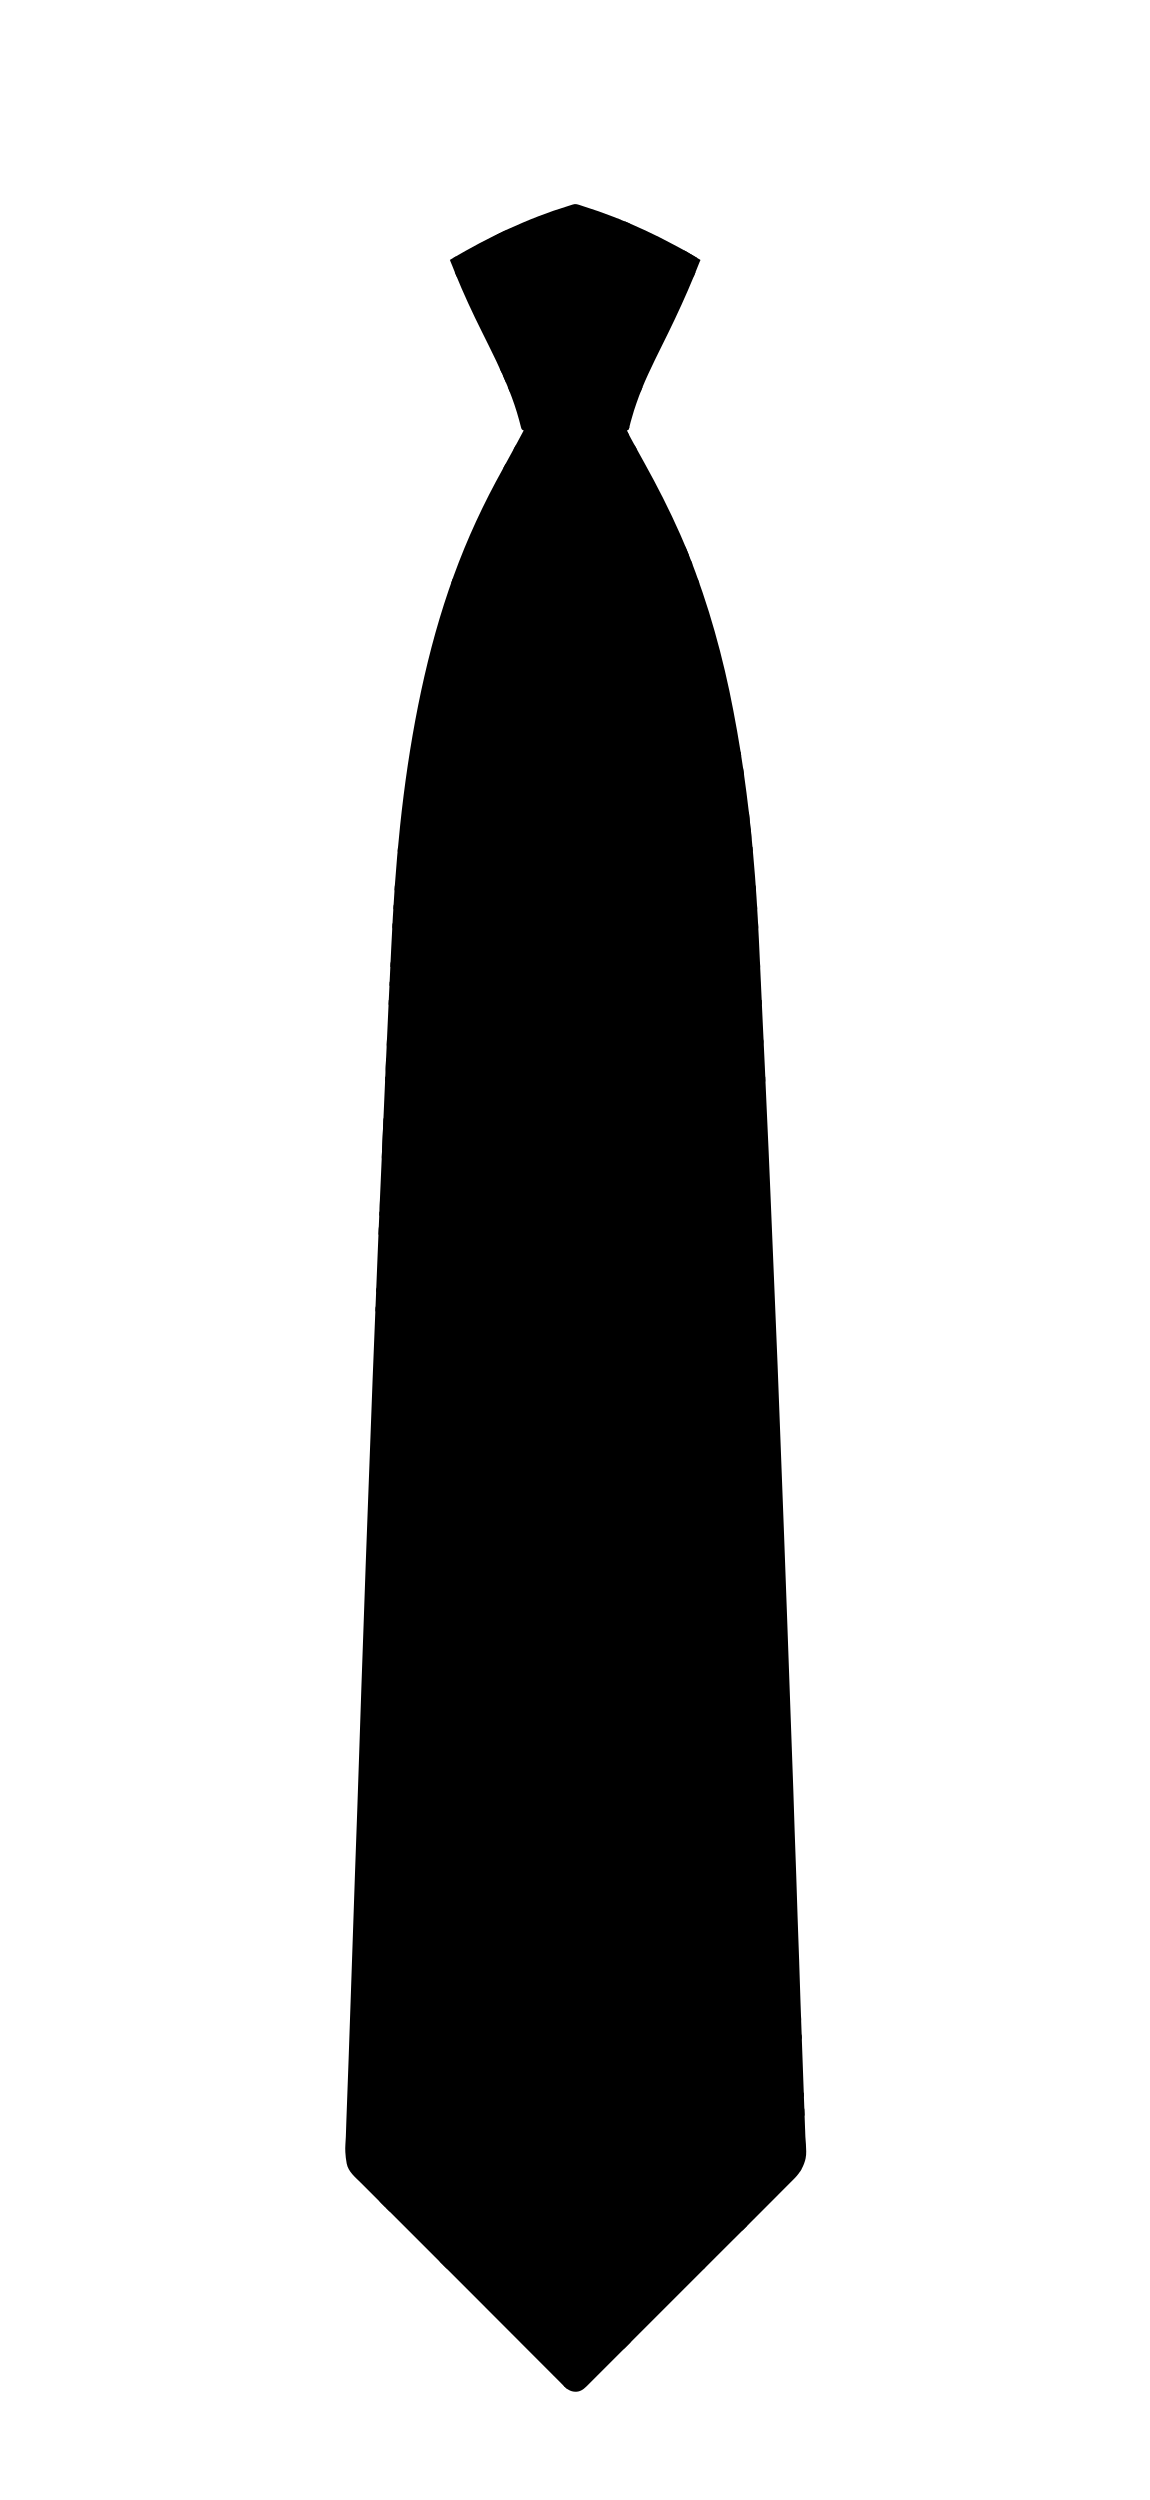
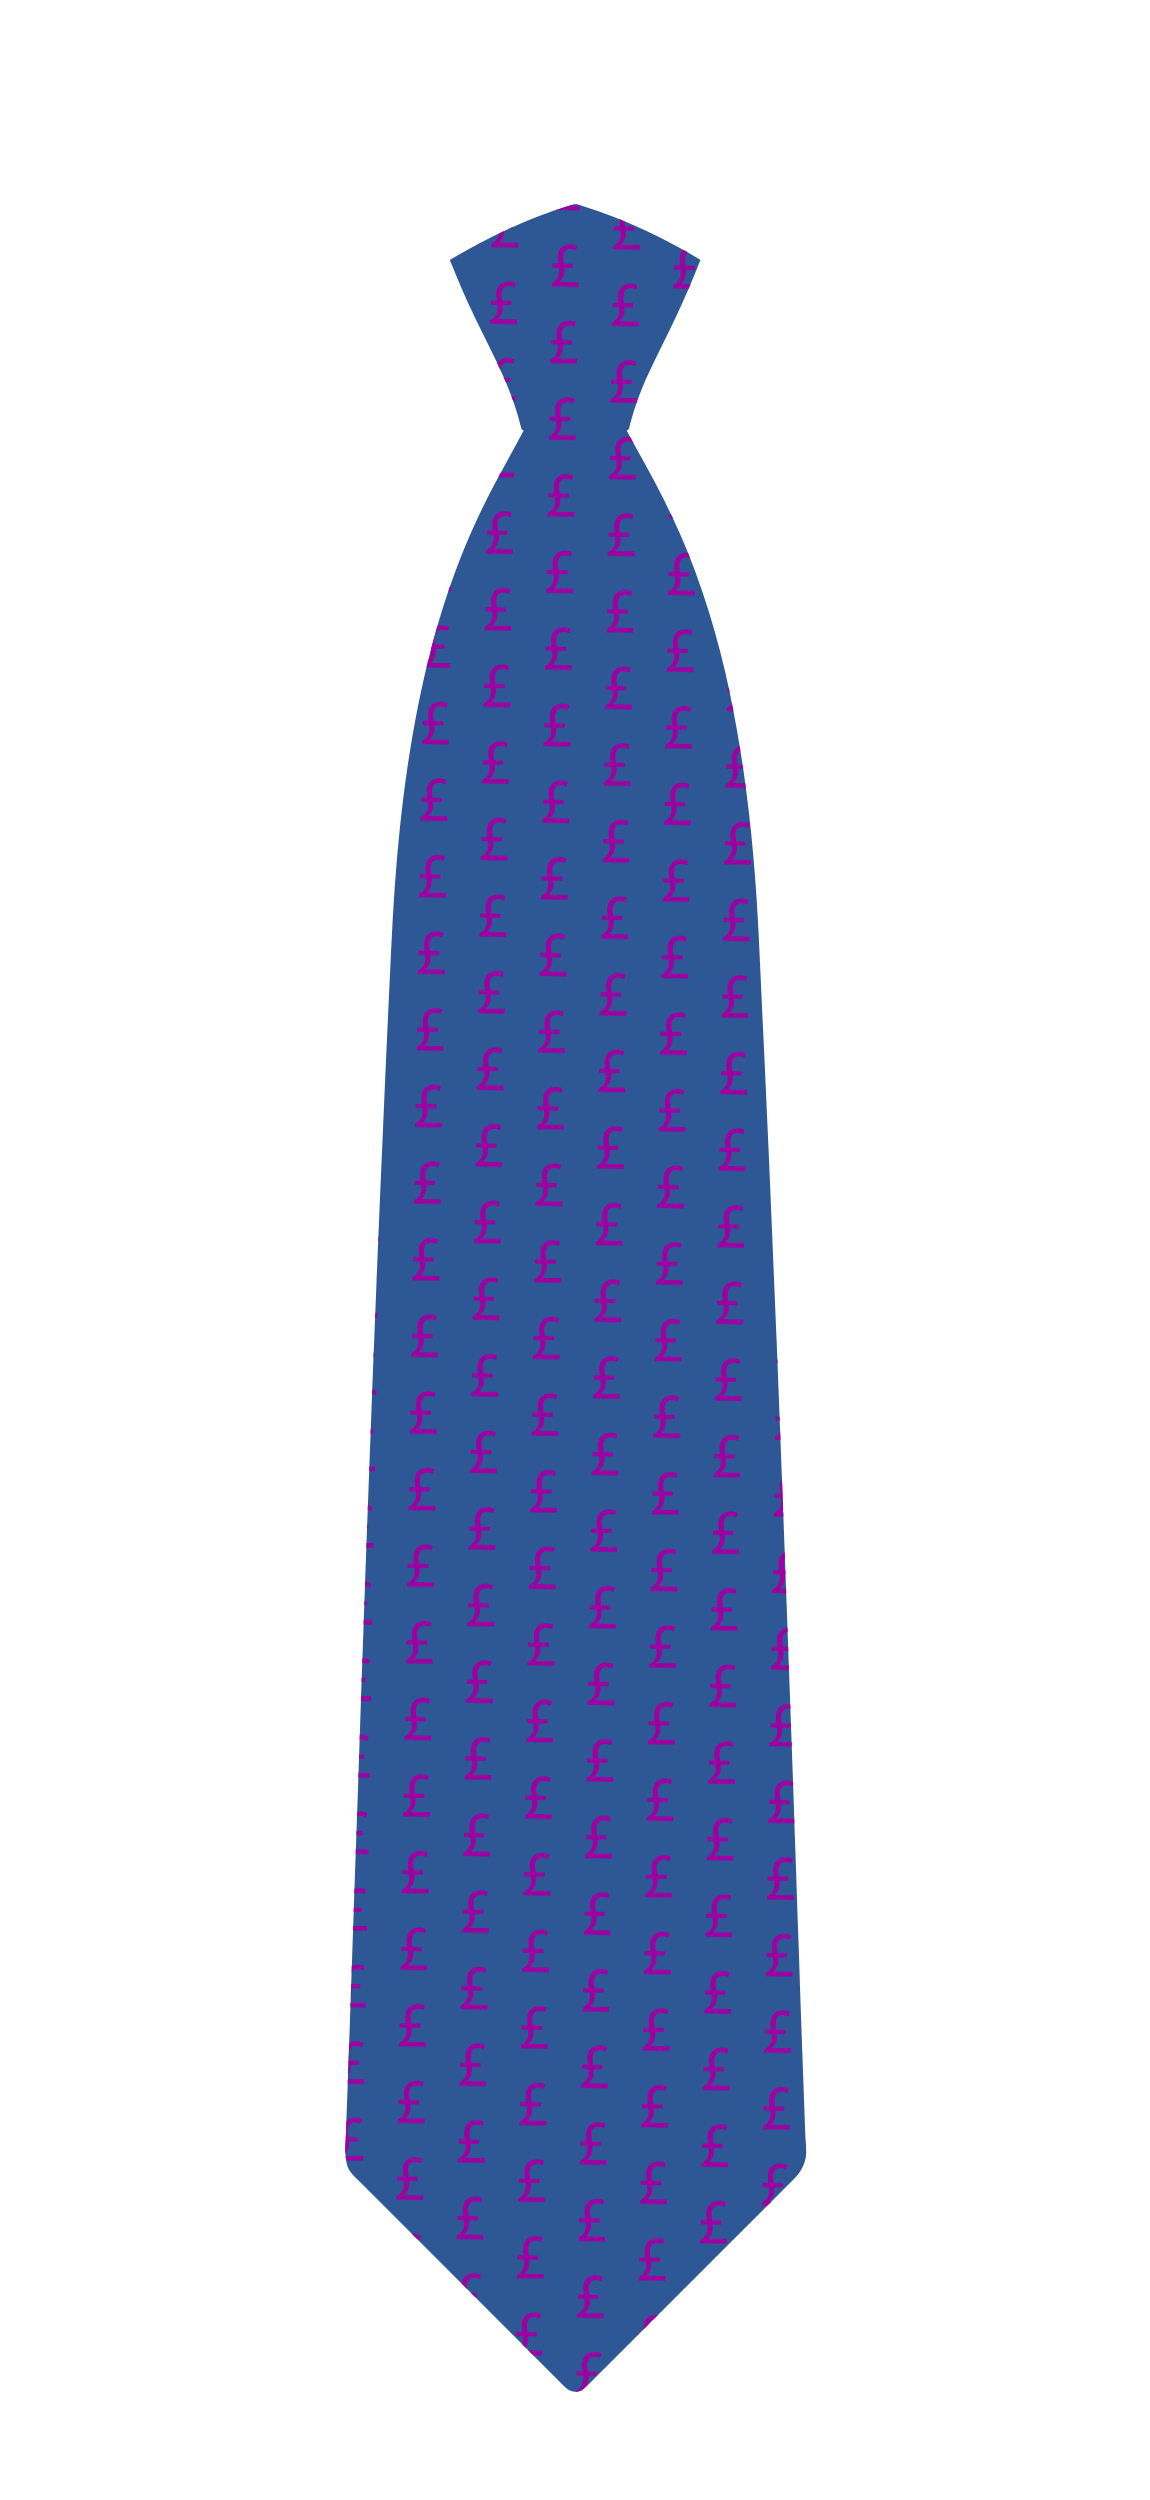
- <svg xmlns="http://www.w3.org/2000/svg" xmlns:xlink="http://www.w3.org/1999/xlink" version="1.1" x="0px" y="0px" width="674" height="1466" viewBox="0 0 674 1466" xml:space="preserve">
-   <pattern id="poupat" width="71.39" height="44.93" patternUnits="userSpaceOnUse" viewBox="0 0 71.39 44.93" overflow="visible" original-pattern-transform="(empty)">
+ <svg xmlns="http://www.w3.org/2000/svg" x="0px" y="0px" width="674" height="1466" viewBox="0 0 674 1466" xml:space="preserve">
+   <pattern id="poupat" width="71.39" height="44.93" patternUnits="userSpaceOnUse" viewBox="0 0 71.39 44.93" overflow="visible" original-pattern-transform="(empty)" patternTransform="matrix(1,0,0,1,0,0) rotate(1, 1, 1)">
    <g transform="translate(0,50)">
-       <path d="M20.71,0v-2.75H9.47v-0.08c1.28-1.09,2.19-2.45,2.6-4.07c0.34-1.36,0.26-2.79,0.15-4.22h5.09v-2.38h-5.39c-0.23-1.21-0.42-2.41-0.42-4.04c0-2.68,1.17-4.72,4.11-4.72c1.58,0,2.72,0.38,3.4,0.75l0.72-2.49c-0.79-0.49-2.15-0.94-4.11-0.94c-4.19,0-7.24,2.9-7.24,7.36c0,1.47,0.23,2.94,0.41,4.07H5.28v2.38h3.85c0.15,0.98,0.19,1.74,0.19,2.64c0,2.83-1.74,5.32-4.3,6.6V0H20.71z M20.71-44.93v-2.75H9.47v-0.08c1.28-1.09,2.19-2.45,2.6-4.07c0.34-1.36,0.26-2.79,0.15-4.22h5.09v-2.38h-5.39c-0.23-1.21-0.42-2.41-0.42-4.04c0-2.68,1.17-4.72,4.11-4.72c1.58,0,2.72,0.38,3.4,0.75l0.72-2.49c-0.79-0.49-2.15-0.94-4.11-0.94c-4.19,0-7.24,2.9-7.24,7.36c0,1.47,0.23,2.94,0.41,4.07H5.28v2.38h3.85c0.15,0.98,0.19,1.74,0.19,2.64c0,2.83-1.74,5.32-4.3,6.6v1.89H20.71z" />
-       <path d="M56.41-22.47v-2.75H45.16v-0.08c1.28-1.09,2.19-2.45,2.6-4.07c0.34-1.36,0.26-2.79,0.15-4.22h5.09v-2.38h-5.39c-0.23-1.21-0.42-2.41-0.42-4.04c0-2.68,1.17-4.72,4.11-4.72c1.58,0,2.72,0.38,3.4,0.75l0.72-2.49c-0.79-0.49-2.15-0.94-4.11-0.94c-4.19,0-7.24,2.9-7.24,7.36c0,1.47,0.23,2.94,0.41,4.07h-3.51v2.38h3.85c0.15,0.98,0.19,1.74,0.19,2.64c0,2.83-1.74,5.32-4.3,6.6v1.89H56.41z" />
-       <path d="undefined" />
+       <path d="M20.71,0v-2.75H9.47v-0.08c1.28-1.09,2.19-2.45,2.6-4.07c0.34-1.36,0.26-2.79,0.15-4.22h5.09v-2.38h-5.39c-0.23-1.21-0.42-2.41-0.42-4.04c0-2.68,1.17-4.72,4.11-4.72c1.58,0,2.72,0.38,3.4,0.75l0.72-2.49c-0.79-0.49-2.15-0.94-4.11-0.94c-4.19,0-7.24,2.9-7.24,7.36c0,1.47,0.23,2.94,0.41,4.07H5.28v2.38h3.85c0.15,0.98,0.19,1.74,0.19,2.64c0,2.83-1.74,5.32-4.3,6.6V0H20.71z M20.71-44.93v-2.75H9.47v-0.08c1.28-1.09,2.19-2.45,2.6-4.07c0.34-1.36,0.26-2.79,0.15-4.22h5.09v-2.38h-5.39c-0.23-1.21-0.42-2.41-0.42-4.04c0-2.68,1.17-4.72,4.11-4.72c1.58,0,2.72,0.38,3.4,0.75l0.72-2.49c-0.79-0.49-2.15-0.94-4.11-0.94c-4.19,0-7.24,2.9-7.24,7.36c0,1.47,0.23,2.94,0.41,4.07H5.28v2.38h3.85c0.15,0.98,0.19,1.74,0.19,2.64c0,2.83-1.74,5.32-4.3,6.6v1.89H20.71z" style="fill: rgb(157, 0, 159);" />
+       <path d="M56.41-22.47v-2.75H45.16v-0.08c1.28-1.09,2.19-2.45,2.6-4.07c0.34-1.36,0.26-2.79,0.15-4.22h5.09v-2.38h-5.39c-0.23-1.21-0.42-2.41-0.42-4.04c0-2.68,1.17-4.72,4.11-4.72c1.58,0,2.72,0.38,3.4,0.75l0.72-2.49c-0.79-0.49-2.15-0.94-4.11-0.94c-4.19,0-7.24,2.9-7.24,7.36c0,1.47,0.23,2.94,0.41,4.07h-3.51v2.38h3.85c0.15,0.98,0.19,1.74,0.19,2.64c0,2.83-1.74,5.32-4.3,6.6v1.89H56.41z" style="fill: rgb(157, 0, 159);" />
+       <path d="undefined" style="fill: rgb(157, 0, 159);" />
    </g>
  </pattern>
-   <g class="kb-view kb-view-0" style="display: inline;">
-     <path d="M472.1,1248.5c-0.6-16.6-1.2-33.1-1.8-49.7c-0.6-16.6-1.2-33.1-1.7-49.7c-0.6-16.6-1.2-33.2-1.7-49.8c-0.6-16.6-1.2-33.2-1.7-49.7c-0.6-16.6-1.2-33.1-1.8-49.7c-0.6-16.7-1.2-33.5-1.8-50.2c-0.6-16.4-1.2-32.8-1.8-49.1c-0.6-16.7-1.3-33.3-1.9-50c-0.6-16.6-1.3-33.1-1.9-49.7c-0.7-16.8-1.4-33.7-2.1-50.5c-0.7-16.7-1.4-33.5-2.1-50.2c-0.7-16.6-1.4-33.3-2.2-49.9c-0.7-16.7-1.5-33.3-2.3-50c-0.8-16.6-1.5-33.1-2.3-49.7c-0.8-16.4-1.8-32.8-3.3-49.1c-1.4-16.3-3.3-32.5-5.6-48.7c-2.3-16-5.1-31.9-8.4-47.7c-3.3-15.6-7.3-31.1-12-46.3c-4.8-15.4-10.3-30.6-16.8-45.4c-6.3-14.3-13.4-28.2-21-41.9c-3.5-6.4-7.1-12.7-10.4-19.1c1.3-0.2,1.5-1.4,1.7-2.5c0.4-1.6,0.8-3.2,1.3-4.8c0.8-2.9,1.7-5.8,2.7-8.6c2-5.8,4.3-11.5,6.9-17.1c5-10.9,10.6-21.5,15.7-32.4c5.2-11,10.1-22.2,14.5-33.5c0.1-0.2,0.5-0.9,0.4-1.1c-0.1-0.2-0.9-0.5-1-0.6c-0.7-0.4-1.3-0.8-2-1.2c-1.5-0.9-2.9-1.7-4.4-2.6c-2.7-1.5-5.4-3.1-8.2-4.5c-5.7-3.1-11.5-6-17.4-8.7c-11.6-5.4-23.6-10.1-35.8-13.9c-1.3-0.4-2.7-1-4.1-1.2c-1.2-0.2-2.8,0.6-4,0.9c-3.1,1-6.2,2-9.3,3c-5.9,2.1-11.8,4.3-17.6,6.8c-11.6,4.9-22.9,10.5-33.9,16.7c-2.9,1.6-5.7,3.3-8.5,4.9c-0.1,0.1-0.2,0.1-0.3,0.2c-0.4,0.1-0.5,0.3-0.2,0.6c0,0.3,0.3,0.8,0.4,1.1c0.3,0.7,0.6,1.4,0.9,2.2c0.6,1.5,1.2,3,1.8,4.5c2.3,5.7,4.8,11.4,7.4,17.1c10.3,22.7,23.4,44.4,29.9,68.6c0.4,1.4,0.7,2.8,1.1,4.2c0.2,0.9,0.5,1.7,1.6,1.9c-5.3,10.1-11,20.1-16.4,30.2c-5.4,10.1-10.4,20.4-15,30.9c-9.3,21.3-16.7,43.4-22.6,65.8c-6,22.9-10.5,46.1-14,69.5c-3.5,23.5-5.9,47.2-7.6,70.9c-1.7,24.2-2.6,48.4-3.8,72.6c-1.1,23.9-2.2,47.9-3.2,71.8c-1.1,24.2-2.1,48.4-3.1,72.5c-1,24.1-1.9,48.1-2.9,72.2c-0.9,24.1-1.8,48.1-2.7,72.2c-0.9,24-1.8,48.1-2.6,72.1c-0.9,24.2-1.7,48.5-2.5,72.7c-0.8,23.9-1.6,47.8-2.5,71.7c-0.8,24.4-1.7,48.8-2.5,73.1c-0.8,24.4-1.7,48.8-2.6,73.2c-0.1,3-0.2,6.1-0.3,9.1c-0.1,3-0.5,6.1-0.3,9.1c0.1,2.2,0.4,4.5,0.8,6.7c0.9,4.8,5.1,8.1,8.3,11.3c4,4,8,8,12.1,12.1c16.6,16.6,33.2,33.2,49.7,49.7c17.1,17.1,34.2,34.3,51.3,51.4c2.1,2.1,4.1,4.1,6.2,6.2c1.7,1.7,3.7,3,6.2,3.1c2.7,0.2,4.8-1.1,6.7-3c2.1-2.1,4.1-4.1,6.2-6.2c8.2-8.2,16.5-16.5,24.7-24.7c15.1-15.1,30.1-30.1,45.2-45.2c15.4-15.4,31-30.8,46.3-46.3c3-3.1,5.3-7.1,6.2-11.4c0.6-2.7,0.3-5.5,0.2-8.2C472.3,1254.5,472.2,1251.5,472.1,1248.5C472.1,1247.9,472.3,1253.1,472.1,1248.5z" />
+   <g class="kb-view kb-view-0" style="/* display: none; */">
+     <path d="M472.1,1248.5c-0.6-16.6-1.2-33.1-1.8-49.7c-0.6-16.6-1.2-33.1-1.7-49.7c-0.6-16.6-1.2-33.2-1.7-49.8c-0.6-16.6-1.2-33.2-1.7-49.7c-0.6-16.6-1.2-33.1-1.8-49.7c-0.6-16.7-1.2-33.5-1.8-50.2c-0.6-16.4-1.2-32.8-1.8-49.1c-0.6-16.7-1.3-33.3-1.9-50c-0.6-16.6-1.3-33.1-1.9-49.7c-0.7-16.8-1.4-33.7-2.1-50.5c-0.7-16.7-1.4-33.5-2.1-50.2c-0.7-16.6-1.4-33.3-2.2-49.9c-0.7-16.7-1.5-33.3-2.3-50c-0.8-16.6-1.5-33.1-2.3-49.7c-0.8-16.4-1.8-32.8-3.3-49.1c-1.4-16.3-3.3-32.5-5.6-48.7c-2.3-16-5.1-31.9-8.4-47.7c-3.3-15.6-7.3-31.1-12-46.3c-4.8-15.4-10.3-30.6-16.8-45.4c-6.3-14.3-13.4-28.2-21-41.9c-3.5-6.4-7.1-12.7-10.4-19.1c1.3-0.2,1.5-1.4,1.7-2.5c0.4-1.6,0.8-3.2,1.3-4.8c0.8-2.9,1.7-5.8,2.7-8.6c2-5.8,4.3-11.5,6.9-17.1c5-10.9,10.6-21.5,15.7-32.4c5.2-11,10.1-22.2,14.5-33.5c0.1-0.2,0.5-0.9,0.4-1.1c-0.1-0.2-0.9-0.5-1-0.6c-0.7-0.4-1.3-0.8-2-1.2c-1.5-0.9-2.9-1.7-4.4-2.6c-2.7-1.5-5.4-3.1-8.2-4.5c-5.7-3.1-11.5-6-17.4-8.7c-11.6-5.4-23.6-10.1-35.8-13.9c-1.3-0.4-2.7-1-4.1-1.2c-1.2-0.2-2.8,0.6-4,0.9c-3.1,1-6.2,2-9.3,3c-5.9,2.1-11.8,4.3-17.6,6.8c-11.6,4.9-22.9,10.5-33.9,16.7c-2.9,1.6-5.7,3.3-8.5,4.9c-0.1,0.1-0.2,0.1-0.3,0.2c-0.4,0.1-0.5,0.3-0.2,0.6c0,0.3,0.3,0.8,0.4,1.1c0.3,0.7,0.6,1.4,0.9,2.2c0.6,1.5,1.2,3,1.8,4.5c2.3,5.7,4.8,11.4,7.4,17.1c10.3,22.7,23.4,44.4,29.9,68.6c0.4,1.4,0.7,2.8,1.1,4.2c0.2,0.9,0.5,1.7,1.6,1.9c-5.3,10.1-11,20.1-16.4,30.2c-5.4,10.1-10.4,20.4-15,30.9c-9.3,21.3-16.7,43.4-22.6,65.8c-6,22.9-10.5,46.1-14,69.5c-3.5,23.5-5.9,47.2-7.6,70.9c-1.7,24.2-2.6,48.4-3.8,72.6c-1.1,23.9-2.2,47.9-3.2,71.8c-1.1,24.2-2.1,48.4-3.1,72.5c-1,24.1-1.9,48.1-2.9,72.2c-0.9,24.1-1.8,48.1-2.7,72.2c-0.9,24-1.8,48.1-2.6,72.1c-0.9,24.2-1.7,48.5-2.5,72.7c-0.8,23.9-1.6,47.8-2.5,71.7c-0.8,24.4-1.7,48.8-2.5,73.1c-0.8,24.4-1.7,48.8-2.6,73.2c-0.1,3-0.2,6.1-0.3,9.1c-0.1,3-0.5,6.1-0.3,9.1c0.1,2.2,0.4,4.5,0.8,6.7c0.9,4.8,5.1,8.1,8.3,11.3c4,4,8,8,12.1,12.1c16.6,16.6,33.2,33.2,49.7,49.7c17.1,17.1,34.2,34.3,51.3,51.4c2.1,2.1,4.1,4.1,6.2,6.2c1.7,1.7,3.7,3,6.2,3.1c2.7,0.2,4.8-1.1,6.7-3c2.1-2.1,4.1-4.1,6.2-6.2c8.2-8.2,16.5-16.5,24.7-24.7c15.1-15.1,30.1-30.1,45.2-45.2c15.4-15.4,31-30.8,46.3-46.3c3-3.1,5.3-7.1,6.2-11.4c0.6-2.7,0.3-5.5,0.2-8.2C472.3,1254.5,472.2,1251.5,472.1,1248.5C472.1,1247.9,472.3,1253.1,472.1,1248.5z" style="fill: rgb(45, 88, 149);" />
    <path fill="url(#poupat)" d="M472.1,1248.5c-0.6-16.6-1.2-33.1-1.8-49.7c-0.6-16.6-1.2-33.1-1.7-49.7c-0.6-16.6-1.2-33.2-1.7-49.8c-0.6-16.6-1.2-33.2-1.7-49.7c-0.6-16.6-1.2-33.1-1.8-49.7c-0.6-16.7-1.2-33.5-1.8-50.2c-0.6-16.4-1.2-32.8-1.8-49.1c-0.6-16.7-1.3-33.3-1.9-50c-0.6-16.6-1.3-33.1-1.9-49.7c-0.7-16.8-1.4-33.7-2.1-50.5c-0.7-16.7-1.4-33.5-2.1-50.2c-0.7-16.6-1.4-33.3-2.2-49.9c-0.7-16.7-1.5-33.3-2.3-50c-0.8-16.6-1.5-33.1-2.3-49.7c-0.8-16.4-1.8-32.8-3.3-49.1c-1.4-16.3-3.3-32.5-5.6-48.7c-2.3-16-5.1-31.9-8.4-47.7c-3.3-15.6-7.3-31.1-12-46.3c-4.8-15.4-10.3-30.6-16.8-45.4c-6.3-14.3-13.4-28.2-21-41.9c-3.5-6.4-7.1-12.7-10.4-19.1c1.3-0.2,1.5-1.4,1.7-2.5c0.4-1.6,0.8-3.2,1.3-4.8c0.8-2.9,1.7-5.8,2.7-8.6c2-5.8,4.3-11.5,6.9-17.1c5-10.9,10.6-21.5,15.7-32.4c5.2-11,10.1-22.2,14.5-33.5c0.1-0.2,0.5-0.9,0.4-1.1c-0.1-0.2-0.9-0.5-1-0.6c-0.7-0.4-1.3-0.8-2-1.2c-1.5-0.9-2.9-1.7-4.4-2.6c-2.7-1.5-5.4-3.1-8.2-4.5c-5.7-3.1-11.5-6-17.4-8.7c-11.6-5.4-23.6-10.1-35.8-13.9c-1.3-0.4-2.7-1-4.1-1.2c-1.2-0.2-2.8,0.6-4,0.9c-3.1,1-6.2,2-9.3,3c-5.9,2.1-11.8,4.3-17.6,6.8c-11.6,4.9-22.9,10.5-33.9,16.7c-2.9,1.6-5.7,3.3-8.5,4.9c-0.1,0.1-0.2,0.1-0.3,0.2c-0.4,0.1-0.5,0.3-0.2,0.6c0,0.3,0.3,0.8,0.4,1.1c0.3,0.7,0.6,1.4,0.9,2.2c0.6,1.5,1.2,3,1.8,4.5c2.3,5.7,4.8,11.4,7.4,17.1c10.3,22.7,23.4,44.4,29.9,68.6c0.4,1.4,0.7,2.8,1.1,4.2c0.2,0.9,0.5,1.7,1.6,1.9c-5.3,10.1-11,20.1-16.4,30.2c-5.4,10.1-10.4,20.4-15,30.9c-9.3,21.3-16.7,43.4-22.6,65.8c-6,22.9-10.5,46.1-14,69.5c-3.5,23.5-5.9,47.2-7.6,70.9c-1.7,24.2-2.6,48.4-3.8,72.6c-1.1,23.9-2.2,47.9-3.2,71.8c-1.1,24.2-2.1,48.4-3.1,72.5c-1,24.1-1.9,48.1-2.9,72.2c-0.9,24.1-1.8,48.1-2.7,72.2c-0.9,24-1.8,48.1-2.6,72.1c-0.9,24.2-1.7,48.5-2.5,72.7c-0.8,23.9-1.6,47.8-2.5,71.7c-0.8,24.4-1.7,48.8-2.5,73.1c-0.8,24.4-1.7,48.8-2.6,73.2c-0.1,3-0.2,6.1-0.3,9.1c-0.1,3-0.5,6.1-0.3,9.1c0.1,2.2,0.4,4.5,0.8,6.7c0.9,4.8,5.1,8.1,8.3,11.3c4,4,8,8,12.1,12.1c16.6,16.6,33.2,33.2,49.7,49.7c17.1,17.1,34.2,34.3,51.3,51.4c2.1,2.1,4.1,4.1,6.2,6.2c1.7,1.7,3.7,3,6.2,3.1c2.7,0.2,4.8-1.1,6.7-3c2.1-2.1,4.1-4.1,6.2-6.2c8.2-8.2,16.5-16.5,24.7-24.7c15.1-15.1,30.1-30.1,45.2-45.2c15.4-15.4,31-30.8,46.3-46.3c3-3.1,5.3-7.1,6.2-11.4c0.6-2.7,0.3-5.5,0.2-8.2C472.3,1254.5,472.2,1251.5,472.1,1248.5C472.1,1247.9,472.3,1253.1,472.1,1248.5z" />
  </g>
  <g id="str301BRmaskG">
    <defs>
-       <path id="str301BRmask" d="M472.1,1248.5c-0.6-16.6-1.2-33.1-1.8-49.7c-0.6-16.6-1.2-33.1-1.7-49.7c-0.6-16.6-1.2-33.2-1.7-49.8c-0.6-16.6-1.2-33.2-1.7-49.7c-0.6-16.6-1.2-33.1-1.8-49.7c-0.6-16.7-1.2-33.5-1.8-50.2c-0.6-16.4-1.2-32.8-1.8-49.1c-0.6-16.7-1.3-33.3-1.9-50c-0.6-16.6-1.3-33.1-1.9-49.7c-0.7-16.8-1.4-33.7-2.1-50.5c-0.7-16.7-1.4-33.5-2.1-50.2c-0.7-16.6-1.4-33.3-2.2-49.9c-0.7-16.7-1.5-33.3-2.3-50c-0.8-16.6-1.5-33.1-2.3-49.7c-0.8-16.4-1.8-32.8-3.3-49.1c-1.4-16.3-3.3-32.5-5.6-48.7c-2.3-16-5.1-31.9-8.4-47.7c-3.3-15.6-7.3-31.1-12-46.3c-4.8-15.4-10.3-30.6-16.8-45.4c-6.3-14.3-13.4-28.2-21-41.9c-3.5-6.4-7.1-12.7-10.4-19.1c1.3-0.2,1.5-1.4,1.7-2.5c0.4-1.6,0.8-3.2,1.3-4.8c0.8-2.9,1.7-5.8,2.7-8.6c2-5.8,4.3-11.5,6.9-17.1c5-10.9,10.6-21.5,15.7-32.4c5.2-11,10.1-22.2,14.5-33.5c0.1-0.2,0.5-0.9,0.4-1.1c-0.1-0.2-0.9-0.5-1-0.6c-0.7-0.4-1.3-0.8-2-1.2c-1.5-0.9-2.9-1.7-4.4-2.6c-2.7-1.5-5.4-3.1-8.2-4.5c-5.7-3.1-11.5-6-17.4-8.7c-11.6-5.4-23.6-10.1-35.8-13.9c-1.3-0.4-2.7-1-4.1-1.2c-1.2-0.2-2.8,0.6-4,0.9c-3.1,1-6.2,2-9.3,3c-5.9,2.1-11.8,4.3-17.6,6.8c-11.6,4.9-22.9,10.5-33.9,16.7c-2.9,1.6-5.7,3.3-8.5,4.9c-0.1,0.1-0.2,0.1-0.3,0.2c-0.4,0.1-0.5,0.3-0.2,0.6c0,0.3,0.3,0.8,0.4,1.1c0.3,0.7,0.6,1.4,0.9,2.2c0.6,1.5,1.2,3,1.8,4.5c2.3,5.7,4.8,11.4,7.4,17.1c10.3,22.7,23.4,44.4,29.9,68.6c0.4,1.4,0.7,2.8,1.1,4.2c0.2,0.9,0.5,1.7,1.6,1.9c-5.3,10.1-11,20.1-16.4,30.2c-5.4,10.1-10.4,20.4-15,30.9c-9.3,21.3-16.7,43.4-22.6,65.8c-6,22.9-10.5,46.1-14,69.5c-3.5,23.5-5.9,47.2-7.6,70.9c-1.7,24.2-2.6,48.4-3.8,72.6c-1.1,23.9-2.2,47.9-3.2,71.8c-1.1,24.2-2.1,48.4-3.1,72.5c-1,24.1-1.9,48.1-2.9,72.2c-0.9,24.1-1.8,48.1-2.7,72.2c-0.9,24-1.8,48.1-2.6,72.1c-0.9,24.2-1.7,48.5-2.5,72.7c-0.8,23.9-1.6,47.8-2.5,71.7c-0.8,24.4-1.7,48.8-2.5,73.1c-0.8,24.4-1.7,48.8-2.6,73.2c-0.1,3-0.2,6.1-0.3,9.1c-0.1,3-0.5,6.1-0.3,9.1c0.1,2.2,0.4,4.5,0.8,6.7c0.9,4.8,5.1,8.1,8.3,11.3c4,4,8,8,12.1,12.1c16.6,16.6,33.2,33.2,49.7,49.7c17.1,17.1,34.2,34.3,51.3,51.4c2.1,2.1,4.1,4.1,6.2,6.2c1.7,1.7,3.7,3,6.2,3.1c2.7,0.2,4.8-1.1,6.7-3c2.1-2.1,4.1-4.1,6.2-6.2c8.2-8.2,16.5-16.5,24.7-24.7c15.1-15.1,30.1-30.1,45.2-45.2c15.4-15.4,31-30.8,46.3-46.3c3-3.1,5.3-7.1,6.2-11.4c0.6-2.7,0.3-5.5,0.2-8.2C472.3,1254.5,472.2,1251.5,472.1,1248.5C472.1,1247.9,472.3,1253.1,472.1,1248.5z" />
+       <path id="str301BRmask" d="M472.1,1248.5c-0.6-16.6-1.2-33.1-1.8-49.7c-0.6-16.6-1.2-33.1-1.7-49.7c-0.6-16.6-1.2-33.2-1.7-49.8c-0.6-16.6-1.2-33.2-1.7-49.7c-0.6-16.6-1.2-33.1-1.8-49.7c-0.6-16.7-1.2-33.5-1.8-50.2c-0.6-16.4-1.2-32.8-1.8-49.1c-0.6-16.7-1.3-33.3-1.9-50c-0.6-16.6-1.3-33.1-1.9-49.7c-0.7-16.8-1.4-33.7-2.1-50.5c-0.7-16.7-1.4-33.5-2.1-50.2c-0.7-16.6-1.4-33.3-2.2-49.9c-0.7-16.7-1.5-33.3-2.3-50c-0.8-16.6-1.5-33.1-2.3-49.7c-0.8-16.4-1.8-32.8-3.3-49.1c-1.4-16.3-3.3-32.5-5.6-48.7c-2.3-16-5.1-31.9-8.4-47.7c-3.3-15.6-7.3-31.1-12-46.3c-4.8-15.4-10.3-30.6-16.8-45.4c-6.3-14.3-13.4-28.2-21-41.9c-3.5-6.4-7.1-12.7-10.4-19.1c1.3-0.2,1.5-1.4,1.7-2.5c0.4-1.6,0.8-3.2,1.3-4.8c0.8-2.9,1.7-5.8,2.7-8.6c2-5.8,4.3-11.5,6.9-17.1c5-10.9,10.6-21.5,15.7-32.4c5.2-11,10.1-22.2,14.5-33.5c0.1-0.2,0.5-0.9,0.4-1.1c-0.1-0.2-0.9-0.5-1-0.6c-0.7-0.4-1.3-0.8-2-1.2c-1.5-0.9-2.9-1.7-4.4-2.6c-2.7-1.5-5.4-3.1-8.2-4.5c-5.7-3.1-11.5-6-17.4-8.7c-11.6-5.4-23.6-10.1-35.8-13.9c-1.3-0.4-2.7-1-4.1-1.2c-1.2-0.2-2.8,0.6-4,0.9c-3.1,1-6.2,2-9.3,3c-5.9,2.1-11.8,4.3-17.6,6.8c-11.6,4.9-22.9,10.5-33.9,16.7c-2.9,1.6-5.7,3.3-8.5,4.9c-0.1,0.1-0.2,0.1-0.3,0.2c-0.4,0.1-0.5,0.3-0.2,0.6c0,0.3,0.3,0.8,0.4,1.1c0.3,0.7,0.6,1.4,0.9,2.2c0.6,1.5,1.2,3,1.8,4.5c2.3,5.7,4.8,11.4,7.4,17.1c10.3,22.7,23.4,44.4,29.9,68.6c0.4,1.4,0.7,2.8,1.1,4.2c0.2,0.9,0.5,1.7,1.6,1.9c-5.3,10.1-11,20.1-16.4,30.2c-5.4,10.1-10.4,20.4-15,30.9c-9.3,21.3-16.7,43.4-22.6,65.8c-6,22.9-10.5,46.1-14,69.5c-3.5,23.5-5.9,47.2-7.6,70.9c-1.7,24.2-2.6,48.4-3.8,72.6c-1.1,23.9-2.2,47.9-3.2,71.8c-1.1,24.2-2.1,48.4-3.1,72.5c-1,24.1-1.9,48.1-2.9,72.2c-0.9,24.1-1.8,48.1-2.7,72.2c-0.9,24-1.8,48.1-2.6,72.1c-0.9,24.2-1.7,48.5-2.5,72.7c-0.8,23.9-1.6,47.8-2.5,71.7c-0.8,24.4-1.7,48.8-2.5,73.1c-0.8,24.4-1.7,48.8-2.6,73.2c-0.1,3-0.2,6.1-0.3,9.1c-0.1,3-0.5,6.1-0.3,9.1c0.1,2.2,0.4,4.5,0.8,6.7c0.9,4.8,5.1,8.1,8.3,11.3c4,4,8,8,12.1,12.1c16.6,16.6,33.2,33.2,49.7,49.7c17.1,17.1,34.2,34.3,51.3,51.4c2.1,2.1,4.1,4.1,6.2,6.2c1.7,1.7,3.7,3,6.2,3.1c2.7,0.2,4.8-1.1,6.7-3c2.1-2.1,4.1-4.1,6.2-6.2c8.2-8.2,16.5-16.5,24.7-24.7c15.1-15.1,30.1-30.1,45.2-45.2c15.4-15.4,31-30.8,46.3-46.3c3-3.1,5.3-7.1,6.2-11.4c0.6-2.7,0.3-5.5,0.2-8.2C472.3,1254.5,472.2,1251.5,472.1,1248.5C472.1,1247.9,472.3,1253.1,472.1,1248.5z">
+             </path>
    </defs>
    <clipPath id="str301BRmask_1_">
-       <use xlink:href="#str301BRmask" overflow="visible" />
+       <use xlinkHref="#str301BRmask" overflow="visible">
+         </use>
    </clipPath>
    <g clip-path="url(#str301BRmask_1_)">
-       <image id="largelogo_31_" />
+       <image id="largelogo_31_" xlinkHref="" transform="rotate(0, 340, 1200)" x="240" y="1100" width="200" height="200">
+ 
+ </image>
    </g>
  </g>
</svg>
